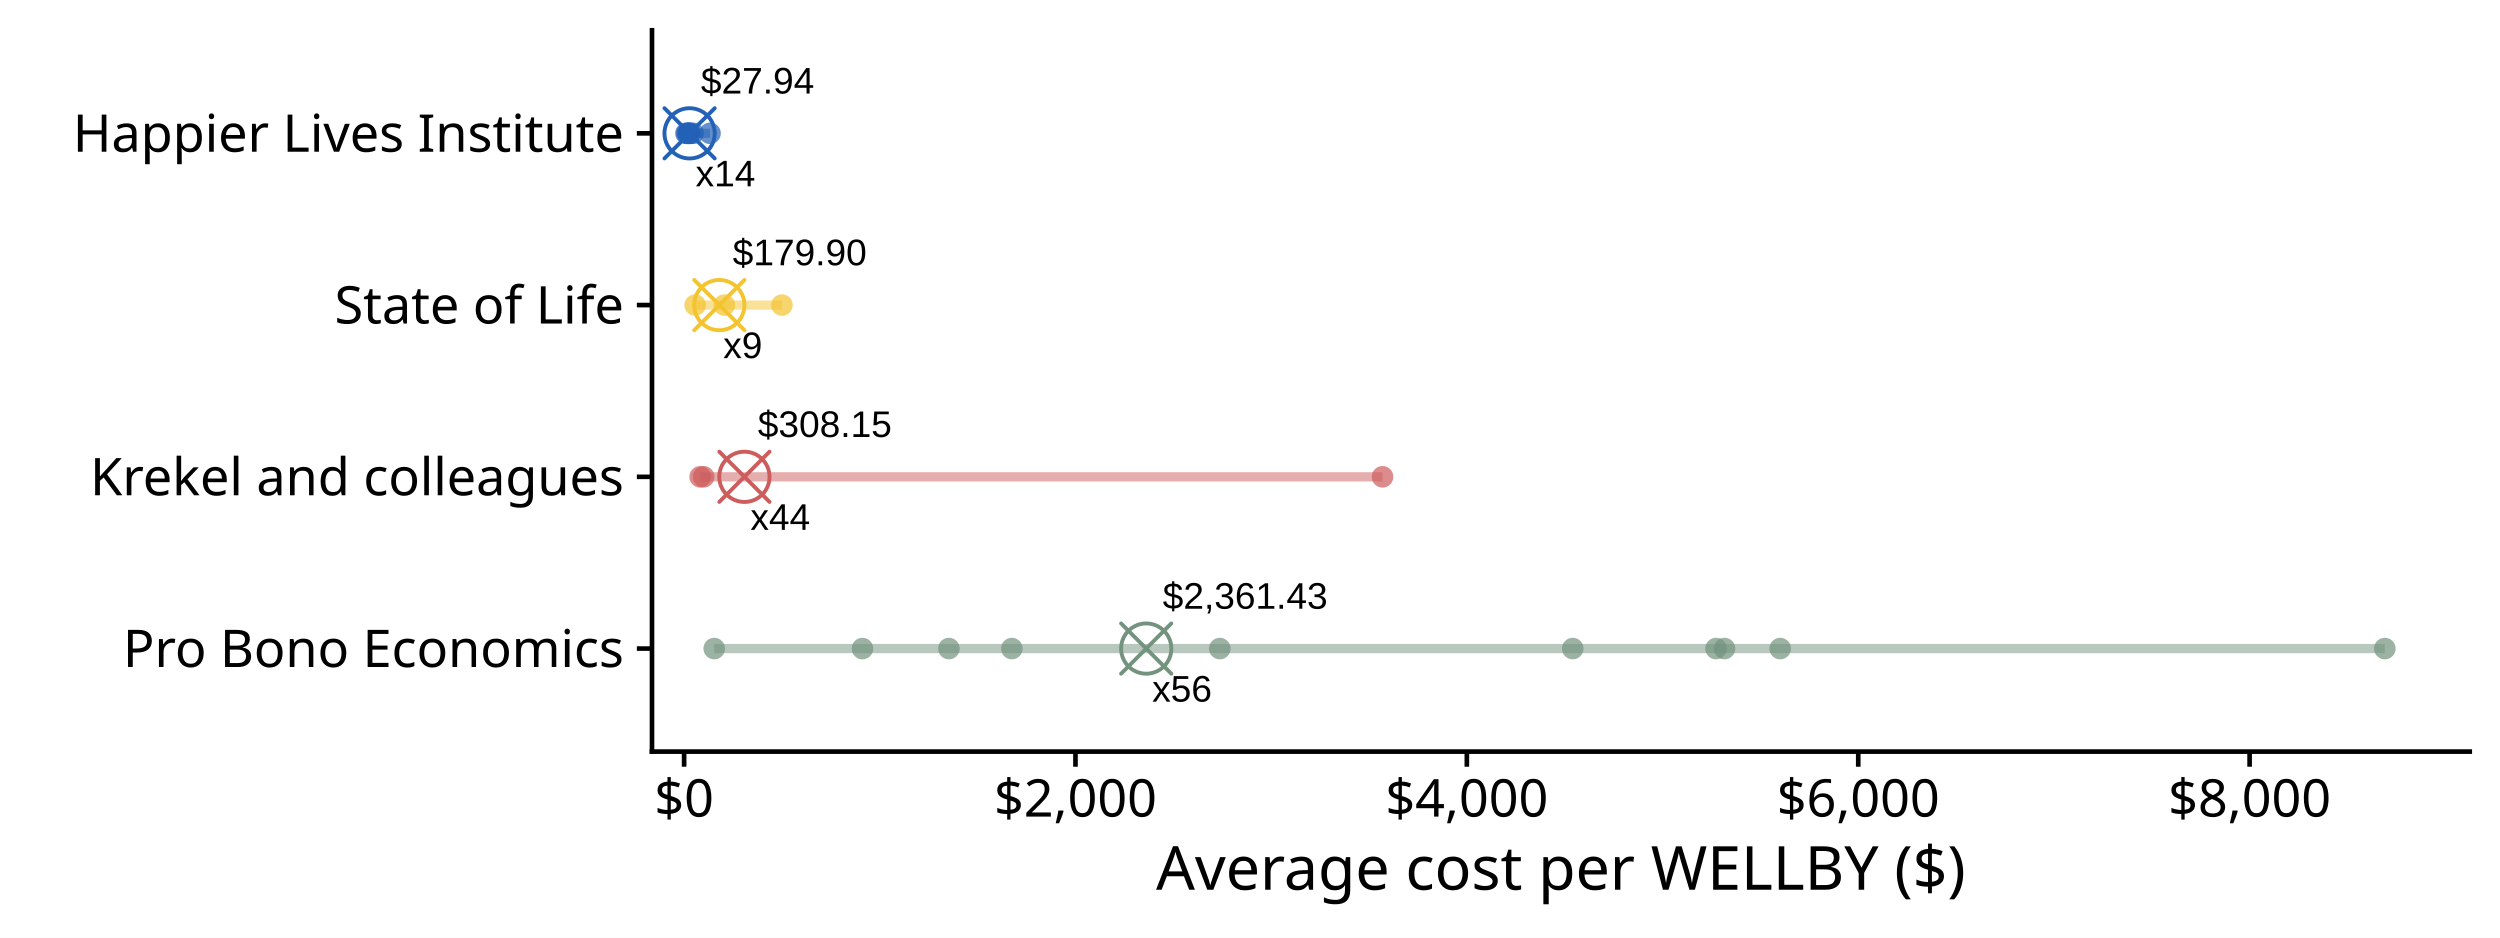
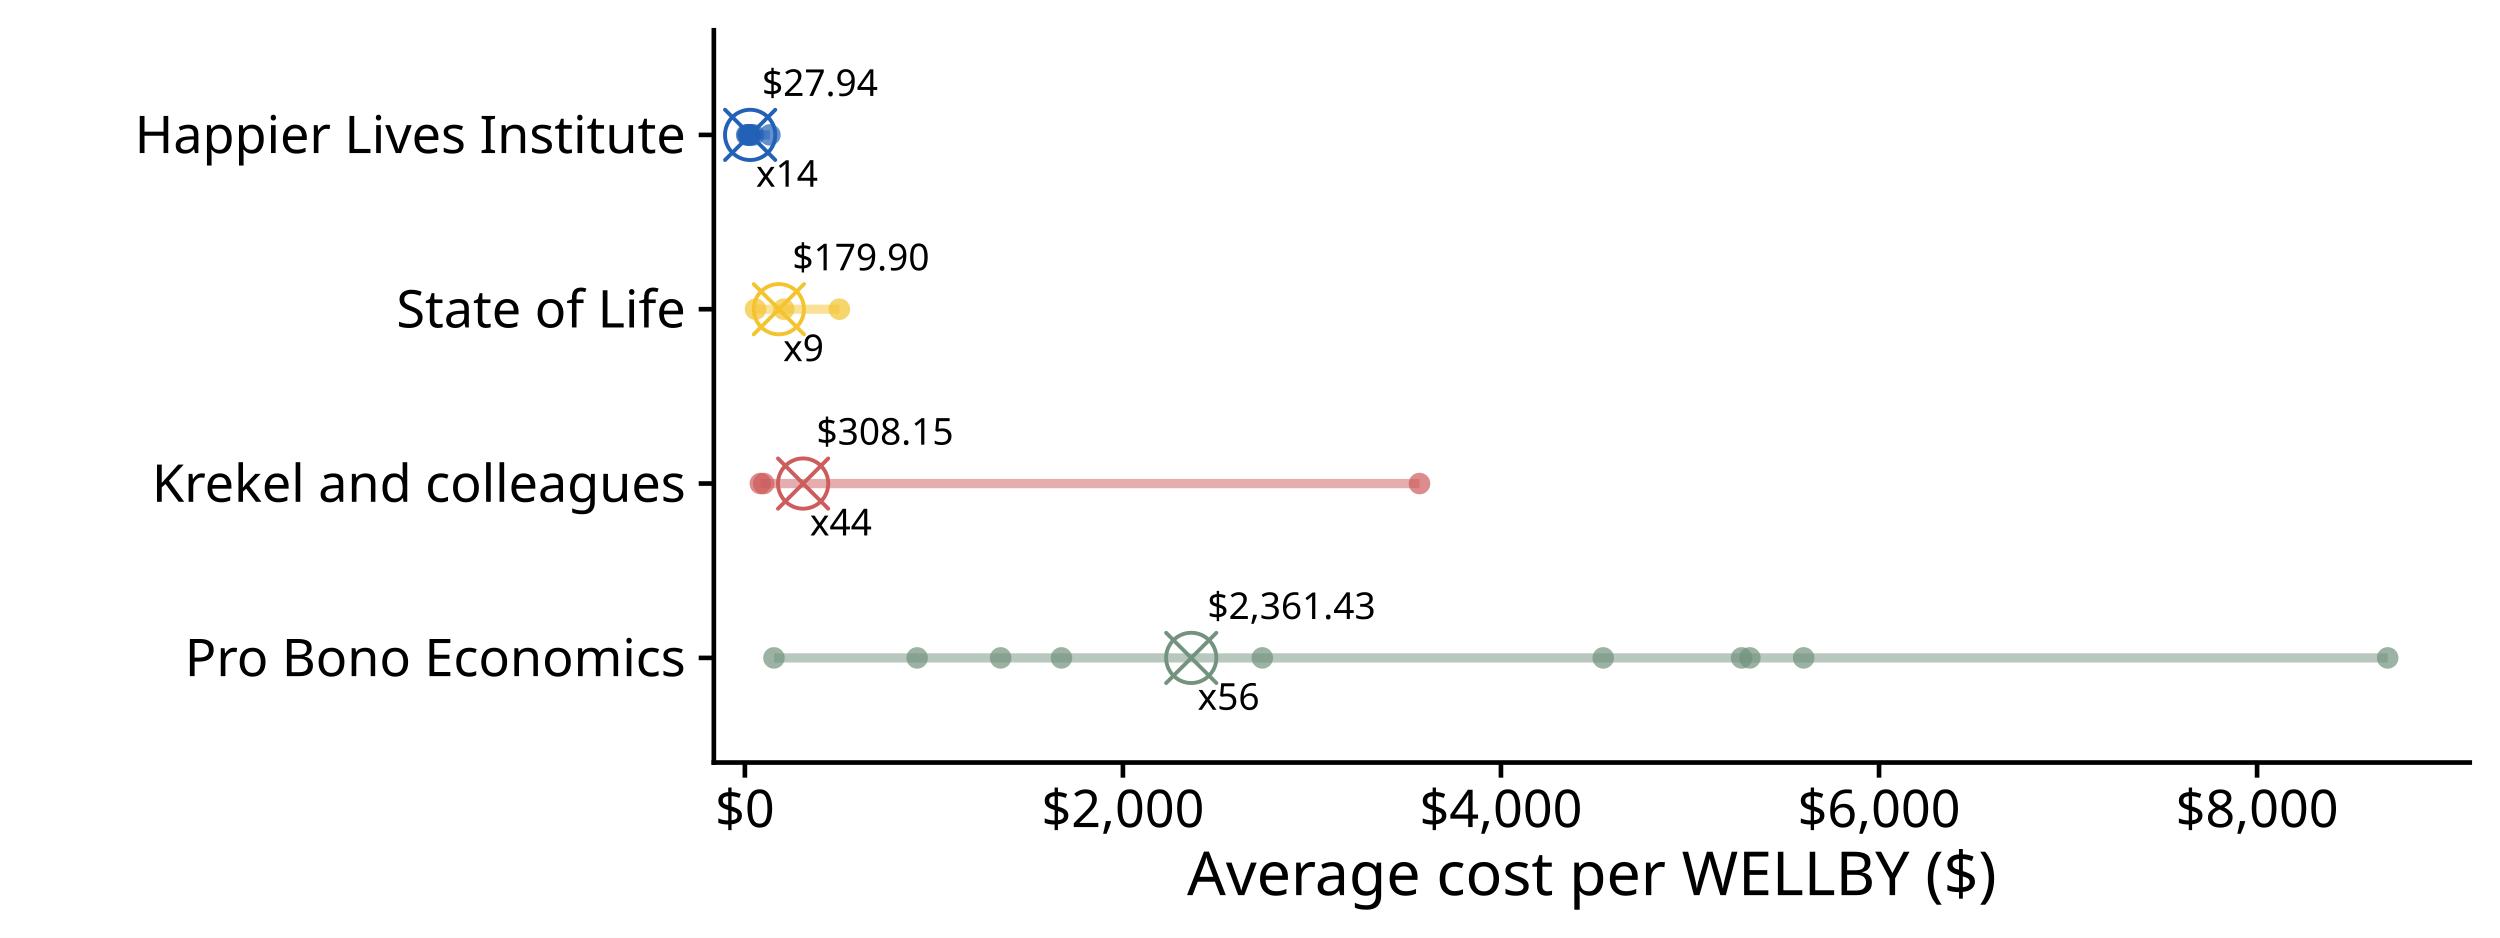
<svg xmlns="http://www.w3.org/2000/svg" role="img" aria-labelledby="evaluators_CpWB-title" width="100%" viewBox="0 0 576.00 216.00">
  <g class="svglite">
    <defs>
      <style type="text/css">
    .svglite line, .svglite polyline, .svglite polygon, .svglite path, .svglite rect, .svglite circle {
      fill: none;
      stroke: #000000;
      stroke-linecap: round;
      stroke-linejoin: round;
      stroke-miterlimit: 10.00;
    }
    .svglite text {
      white-space: pre;
    }
    .svglite g.glyphgroup path {
      fill: inherit;
      stroke: none;
    }
  </style>
    </defs>
    <rect width="100%" height="100%" style="stroke: none; fill: #FFFFFF;" />
    <defs>
      <clipPath id="cpMC4wMHw1NzYuMDB8MC4wMHwyMTYuMDA=">
        <rect x="0.00" y="0.00" width="576.00" height="216.00" />
      </clipPath>
    </defs>
    <g clip-path="url(#cpMC4wMHw1NzYuMDB8MC4wMHwyMTYuMDA=)">
      <rect x="0.00" y="0.00" width="576.00" height="216.00" style="stroke-width: 1.07; stroke: none; fill: #FFFFFF;" />
    </g>
    <defs>
-       <clipPath id="cpMTUwLjIyfDU2OS4wM3w2Ljk3fDE3My4xNw==">
-         <rect x="150.22" y="6.97" width="418.81" height="166.20" />
+       <clipPath id="cpMTY0LjQ3fDU2OS4wM3w2Ljk3fDE3NS42OQ==">
+         <rect x="164.47" y="6.97" width="404.56" height="168.71" />
      </clipPath>
    </defs>
-     <g clip-path="url(#cpMTUwLjIyfDU2OS4wM3w2Ljk3fDE3My4xNw==)">
-       <rect x="150.22" y="6.97" width="418.81" height="166.20" style="stroke-width: 1.07; stroke: none; fill: #FFFFFF;" />
-       <circle cx="158.05" cy="30.72" r="2.49" style="stroke-width: 0.90; stroke: none; fill: #2361B7; fill-opacity: 0.70;" />
-       <circle cx="158.30" cy="30.72" r="2.49" style="stroke-width: 0.90; stroke: none; fill: #2361B7; fill-opacity: 0.70;" />
-       <circle cx="158.55" cy="30.72" r="2.49" style="stroke-width: 0.90; stroke: none; fill: #2361B7; fill-opacity: 0.70;" />
-       <circle cx="158.74" cy="30.72" r="2.49" style="stroke-width: 0.90; stroke: none; fill: #2361B7; fill-opacity: 0.70;" />
-       <circle cx="158.85" cy="30.72" r="2.49" style="stroke-width: 0.90; stroke: none; fill: #2361B7; fill-opacity: 0.70;" />
-       <circle cx="158.99" cy="30.72" r="2.49" style="stroke-width: 0.90; stroke: none; fill: #2361B7; fill-opacity: 0.70;" />
-       <circle cx="159.70" cy="30.72" r="2.49" style="stroke-width: 0.90; stroke: none; fill: #2361B7; fill-opacity: 0.70;" />
-       <circle cx="160.17" cy="70.29" r="2.49" style="stroke-width: 0.90; stroke: none; fill: #F4C430; fill-opacity: 0.70;" />
-       <circle cx="161.32" cy="109.86" r="2.49" style="stroke-width: 0.90; stroke: none; fill: #CD5C5C; fill-opacity: 0.70;" />
-       <circle cx="162.13" cy="109.86" r="2.49" style="stroke-width: 0.90; stroke: none; fill: #CD5C5C; fill-opacity: 0.70;" />
-       <circle cx="163.59" cy="30.72" r="2.49" style="stroke-width: 0.90; stroke: none; fill: #2361B7; fill-opacity: 0.70;" />
-       <circle cx="164.56" cy="149.43" r="2.49" style="stroke-width: 0.90; stroke: none; fill: #73937E; fill-opacity: 0.70;" />
-       <circle cx="166.89" cy="70.29" r="2.49" style="stroke-width: 0.90; stroke: none; fill: #F4C430; fill-opacity: 0.70;" />
-       <circle cx="180.16" cy="70.29" r="2.49" style="stroke-width: 0.90; stroke: none; fill: #F4C430; fill-opacity: 0.70;" />
-       <circle cx="198.71" cy="149.43" r="2.49" style="stroke-width: 0.90; stroke: none; fill: #73937E; fill-opacity: 0.70;" />
-       <circle cx="218.63" cy="149.43" r="2.49" style="stroke-width: 0.90; stroke: none; fill: #73937E; fill-opacity: 0.70;" />
-       <circle cx="233.13" cy="149.43" r="2.49" style="stroke-width: 0.90; stroke: none; fill: #73937E; fill-opacity: 0.70;" />
-       <circle cx="281.04" cy="149.43" r="2.49" style="stroke-width: 0.90; stroke: none; fill: #73937E; fill-opacity: 0.70;" />
-       <circle cx="318.53" cy="109.86" r="2.49" style="stroke-width: 0.90; stroke: none; fill: #CD5C5C; fill-opacity: 0.70;" />
-       <circle cx="362.36" cy="149.43" r="2.49" style="stroke-width: 0.90; stroke: none; fill: #73937E; fill-opacity: 0.70;" />
-       <circle cx="395.37" cy="149.43" r="2.49" style="stroke-width: 0.90; stroke: none; fill: #73937E; fill-opacity: 0.70;" />
-       <circle cx="397.33" cy="149.43" r="2.49" style="stroke-width: 0.90; stroke: none; fill: #73937E; fill-opacity: 0.70;" />
-       <circle cx="410.16" cy="149.43" r="2.49" style="stroke-width: 0.90; stroke: none; fill: #73937E; fill-opacity: 0.70;" />
-       <circle cx="549.46" cy="149.43" r="2.49" style="stroke-width: 0.90; stroke: none; fill: #73937E; fill-opacity: 0.70;" />
-       <line x1="158.05" y1="30.72" x2="163.59" y2="30.72" style="stroke-width: 2.13; stroke: #2361B7; stroke-opacity: 0.50; stroke-linecap: butt;" />
-       <line x1="160.17" y1="70.29" x2="180.16" y2="70.29" style="stroke-width: 2.13; stroke: #F4C430; stroke-opacity: 0.50; stroke-linecap: butt;" />
-       <line x1="161.32" y1="109.86" x2="318.53" y2="109.86" style="stroke-width: 2.13; stroke: #CD5C5C; stroke-opacity: 0.50; stroke-linecap: butt;" />
-       <line x1="164.56" y1="149.43" x2="549.46" y2="149.43" style="stroke-width: 2.13; stroke: #73937E; stroke-opacity: 0.50; stroke-linecap: butt;" />
-       <circle cx="158.88" cy="30.72" r="5.79" style="stroke-width: 0.90; stroke: #2361B7;" />
-       <line x1="153.09" y1="36.50" x2="164.67" y2="24.93" style="stroke-width: 0.90; stroke: #2361B7;" />
-       <line x1="153.09" y1="24.93" x2="164.67" y2="36.50" style="stroke-width: 0.90; stroke: #2361B7;" />
-       <circle cx="165.73" cy="70.29" r="5.79" style="stroke-width: 0.90; stroke: #F4C430;" />
-       <line x1="159.95" y1="76.07" x2="171.52" y2="64.50" style="stroke-width: 0.90; stroke: #F4C430;" />
-       <line x1="159.95" y1="64.50" x2="171.52" y2="76.07" style="stroke-width: 0.90; stroke: #F4C430;" />
-       <circle cx="171.51" cy="109.86" r="5.79" style="stroke-width: 0.90; stroke: #CD5C5C;" />
-       <line x1="165.73" y1="115.64" x2="177.30" y2="104.07" style="stroke-width: 0.90; stroke: #CD5C5C;" />
-       <line x1="165.73" y1="104.07" x2="177.30" y2="115.64" style="stroke-width: 0.90; stroke: #CD5C5C;" />
-       <circle cx="264.09" cy="149.43" r="5.79" style="stroke-width: 0.90; stroke: #73937E;" />
-       <line x1="258.30" y1="155.22" x2="269.87" y2="143.64" style="stroke-width: 0.90; stroke: #73937E;" />
-       <line x1="258.30" y1="143.64" x2="269.87" y2="155.22" style="stroke-width: 0.90; stroke: #73937E;" />
-       <text x="161.49" y="21.55" style="font-size: 8.54px; font-family: &quot;Arial&quot;;" textLength="26.12px" lengthAdjust="spacingAndGlyphs">$27.94</text>
-       <text x="168.82" y="61.12" style="font-size: 8.54px; font-family: &quot;Arial&quot;;" textLength="30.88px" lengthAdjust="spacingAndGlyphs">$179.90</text>
-       <text x="174.60" y="100.69" style="font-size: 8.54px; font-family: &quot;Arial&quot;;" textLength="30.88px" lengthAdjust="spacingAndGlyphs">$308.15</text>
-       <text x="267.89" y="140.26" style="font-size: 8.54px; font-family: &quot;Arial&quot;;" textLength="38.00px" lengthAdjust="spacingAndGlyphs">$2,361.43</text>
-       <text x="160.26" y="42.94" style="font-size: 8.54px; font-family: &quot;Arial&quot;;" textLength="13.77px" lengthAdjust="spacingAndGlyphs">x14</text>
-       <text x="166.63" y="82.51" style="font-size: 8.54px; font-family: &quot;Arial&quot;;" textLength="9.02px" lengthAdjust="spacingAndGlyphs">x9</text>
-       <text x="172.89" y="122.08" style="font-size: 8.54px; font-family: &quot;Arial&quot;;" textLength="13.77px" lengthAdjust="spacingAndGlyphs">x44</text>
-       <text x="265.46" y="161.66" style="font-size: 8.54px; font-family: &quot;Arial&quot;;" textLength="13.77px" lengthAdjust="spacingAndGlyphs">x56</text>
+     <g clip-path="url(#cpMTY0LjQ3fDU2OS4wM3w2Ljk3fDE3NS42OQ==)">
+       <rect x="164.47" y="6.97" width="404.56" height="168.71" style="stroke-width: 1.07; stroke: none; fill: #FFFFFF;" />
+       <circle cx="172.03" cy="31.08" r="2.49" style="stroke-width: 0.90; stroke: none; fill: #2361B7; fill-opacity: 0.70;" />
+       <circle cx="172.28" cy="31.08" r="2.49" style="stroke-width: 0.90; stroke: none; fill: #2361B7; fill-opacity: 0.70;" />
+       <circle cx="172.51" cy="31.08" r="2.49" style="stroke-width: 0.90; stroke: none; fill: #2361B7; fill-opacity: 0.70;" />
+       <circle cx="172.69" cy="31.08" r="2.49" style="stroke-width: 0.90; stroke: none; fill: #2361B7; fill-opacity: 0.70;" />
+       <circle cx="172.80" cy="31.08" r="2.49" style="stroke-width: 0.90; stroke: none; fill: #2361B7; fill-opacity: 0.70;" />
+       <circle cx="172.94" cy="31.08" r="2.49" style="stroke-width: 0.90; stroke: none; fill: #2361B7; fill-opacity: 0.70;" />
+       <circle cx="173.63" cy="31.08" r="2.49" style="stroke-width: 0.90; stroke: none; fill: #2361B7; fill-opacity: 0.70;" />
+       <circle cx="174.08" cy="71.24" r="2.49" style="stroke-width: 0.90; stroke: none; fill: #F4C430; fill-opacity: 0.70;" />
+       <circle cx="175.19" cy="111.41" r="2.49" style="stroke-width: 0.90; stroke: none; fill: #CD5C5C; fill-opacity: 0.70;" />
+       <circle cx="175.97" cy="111.41" r="2.49" style="stroke-width: 0.90; stroke: none; fill: #CD5C5C; fill-opacity: 0.70;" />
+       <circle cx="177.38" cy="31.08" r="2.49" style="stroke-width: 0.90; stroke: none; fill: #2361B7; fill-opacity: 0.70;" />
+       <circle cx="178.32" cy="151.58" r="2.49" style="stroke-width: 0.90; stroke: none; fill: #73937E; fill-opacity: 0.70;" />
+       <circle cx="180.57" cy="71.24" r="2.49" style="stroke-width: 0.90; stroke: none; fill: #F4C430; fill-opacity: 0.70;" />
+       <circle cx="193.39" cy="71.24" r="2.49" style="stroke-width: 0.90; stroke: none; fill: #F4C430; fill-opacity: 0.70;" />
+       <circle cx="211.31" cy="151.58" r="2.49" style="stroke-width: 0.90; stroke: none; fill: #73937E; fill-opacity: 0.70;" />
+       <circle cx="230.55" cy="151.58" r="2.49" style="stroke-width: 0.90; stroke: none; fill: #73937E; fill-opacity: 0.70;" />
+       <circle cx="244.56" cy="151.58" r="2.49" style="stroke-width: 0.90; stroke: none; fill: #73937E; fill-opacity: 0.70;" />
+       <circle cx="290.84" cy="151.58" r="2.49" style="stroke-width: 0.90; stroke: none; fill: #73937E; fill-opacity: 0.70;" />
+       <circle cx="327.05" cy="111.41" r="2.49" style="stroke-width: 0.90; stroke: none; fill: #CD5C5C; fill-opacity: 0.70;" />
+       <circle cx="369.39" cy="151.58" r="2.49" style="stroke-width: 0.90; stroke: none; fill: #73937E; fill-opacity: 0.70;" />
+       <circle cx="401.27" cy="151.58" r="2.49" style="stroke-width: 0.90; stroke: none; fill: #73937E; fill-opacity: 0.70;" />
+       <circle cx="403.17" cy="151.58" r="2.49" style="stroke-width: 0.90; stroke: none; fill: #73937E; fill-opacity: 0.70;" />
+       <circle cx="415.56" cy="151.58" r="2.49" style="stroke-width: 0.90; stroke: none; fill: #73937E; fill-opacity: 0.70;" />
+       <circle cx="550.12" cy="151.58" r="2.49" style="stroke-width: 0.90; stroke: none; fill: #73937E; fill-opacity: 0.70;" />
+       <line x1="172.03" y1="31.08" x2="177.38" y2="31.08" style="stroke-width: 2.13; stroke: #2361B7; stroke-opacity: 0.50; stroke-linecap: butt;" />
+       <line x1="174.08" y1="71.24" x2="193.39" y2="71.24" style="stroke-width: 2.13; stroke: #F4C430; stroke-opacity: 0.50; stroke-linecap: butt;" />
+       <line x1="175.19" y1="111.41" x2="327.05" y2="111.41" style="stroke-width: 2.13; stroke: #CD5C5C; stroke-opacity: 0.50; stroke-linecap: butt;" />
+       <line x1="178.32" y1="151.58" x2="550.12" y2="151.58" style="stroke-width: 2.13; stroke: #73937E; stroke-opacity: 0.50; stroke-linecap: butt;" />
+       <circle cx="172.83" cy="31.08" r="5.79" style="stroke-width: 0.90; stroke: #2361B7;" />
+       <line x1="167.05" y1="36.86" x2="178.62" y2="25.29" style="stroke-width: 0.90; stroke: #2361B7;" />
+       <line x1="167.05" y1="25.29" x2="178.62" y2="36.86" style="stroke-width: 0.90; stroke: #2361B7;" />
+       <circle cx="179.45" cy="71.24" r="5.79" style="stroke-width: 0.90; stroke: #F4C430;" />
+       <line x1="173.66" y1="77.03" x2="185.24" y2="65.46" style="stroke-width: 0.90; stroke: #F4C430;" />
+       <line x1="173.66" y1="65.46" x2="185.24" y2="77.03" style="stroke-width: 0.90; stroke: #F4C430;" />
+       <circle cx="185.04" cy="111.41" r="5.79" style="stroke-width: 0.90; stroke: #CD5C5C;" />
+       <line x1="179.25" y1="117.20" x2="190.82" y2="105.63" style="stroke-width: 0.90; stroke: #CD5C5C;" />
+       <line x1="179.25" y1="105.63" x2="190.82" y2="117.20" style="stroke-width: 0.90; stroke: #CD5C5C;" />
+       <circle cx="274.46" cy="151.58" r="5.79" style="stroke-width: 0.90; stroke: #73937E;" />
+       <line x1="268.68" y1="157.37" x2="280.25" y2="145.80" style="stroke-width: 0.90; stroke: #73937E;" />
+       <line x1="268.68" y1="145.80" x2="280.25" y2="157.37" style="stroke-width: 0.90; stroke: #73937E;" />
+       <text x="175.56" y="22.11" style="font-size: 8.54px; font-family: &quot;Montserrat&quot;, sans-serif;" textLength="27.31px" lengthAdjust="spacingAndGlyphs">$27.94</text>
+       <text x="182.56" y="62.28" style="font-size: 8.54px; font-family: &quot;Montserrat&quot;, sans-serif;" textLength="31.05px" lengthAdjust="spacingAndGlyphs">$179.90</text>
+       <text x="188.11" y="102.45" style="font-size: 8.54px; font-family: &quot;Montserrat&quot;, sans-serif;" textLength="30.77px" lengthAdjust="spacingAndGlyphs">$308.15</text>
+       <text x="278.18" y="142.62" style="font-size: 8.54px; font-family: &quot;Montserrat&quot;, sans-serif;" textLength="37.19px" lengthAdjust="spacingAndGlyphs">$2,361.43</text>
+       <text x="174.17" y="43.03" style="font-size: 8.54px; font-family: &quot;Montserrat&quot;, sans-serif;" textLength="13.33px" lengthAdjust="spacingAndGlyphs">x14</text>
+       <text x="180.43" y="83.20" style="font-size: 8.54px; font-family: &quot;Montserrat&quot;, sans-serif;" textLength="9.77px" lengthAdjust="spacingAndGlyphs">x9</text>
+       <text x="186.59" y="123.37" style="font-size: 8.54px; font-family: &quot;Montserrat&quot;, sans-serif;" textLength="15.58px" lengthAdjust="spacingAndGlyphs">x44</text>
+       <text x="275.92" y="163.54" style="font-size: 8.54px; font-family: &quot;Montserrat&quot;, sans-serif;" textLength="14.59px" lengthAdjust="spacingAndGlyphs">x56</text>
    </g>
    <g clip-path="url(#cpMC4wMHw1NzYuMDB8MC4wMHwyMTYuMDA=)">
-       <polyline points="150.22,173.17 150.22,6.97 " style="stroke-width: 1.07; stroke-linecap: square;" />
-       <text x="143.74" y="153.68" text-anchor="end" style="font-size: 12.00px; font-family: &quot;Avenir&quot;;" textLength="110.67px" lengthAdjust="spacingAndGlyphs">Pro Bono Economics</text>
-       <text x="143.74" y="114.11" text-anchor="end" style="font-size: 12.00px; font-family: &quot;Avenir&quot;;" textLength="117.58px" lengthAdjust="spacingAndGlyphs">Krekel and colleagues</text>
-       <text x="143.74" y="74.54" text-anchor="end" style="font-size: 12.00px; font-family: &quot;Avenir&quot;;" textLength="63.98px" lengthAdjust="spacingAndGlyphs">State of Life</text>
-       <text x="143.74" y="34.96" text-anchor="end" style="font-size: 12.00px; font-family: &quot;Avenir&quot;;" textLength="119.34px" lengthAdjust="spacingAndGlyphs">Happier Lives Institute</text>
-       <polyline points="146.73,149.43 150.22,149.43 " style="stroke-width: 1.07; stroke-linecap: butt;" />
-       <polyline points="146.73,109.86 150.22,109.86 " style="stroke-width: 1.07; stroke-linecap: butt;" />
-       <polyline points="146.73,70.29 150.22,70.29 " style="stroke-width: 1.07; stroke-linecap: butt;" />
-       <polyline points="146.73,30.72 150.22,30.72 " style="stroke-width: 1.07; stroke-linecap: butt;" />
-       <polyline points="150.22,173.17 569.03,173.17 " style="stroke-width: 1.07; stroke-linecap: square;" />
-       <polyline points="157.62,176.66 157.62,173.17 " style="stroke-width: 1.07; stroke-linecap: butt;" />
-       <polyline points="247.79,176.66 247.79,173.17 " style="stroke-width: 1.07; stroke-linecap: butt;" />
-       <polyline points="337.96,176.66 337.96,173.17 " style="stroke-width: 1.07; stroke-linecap: butt;" />
-       <polyline points="428.14,176.66 428.14,173.17 " style="stroke-width: 1.07; stroke-linecap: butt;" />
-       <polyline points="518.31,176.66 518.31,173.17 " style="stroke-width: 1.07; stroke-linecap: butt;" />
-       <text x="157.62" y="188.14" text-anchor="middle" style="font-size: 12.00px; font-family: &quot;Avenir&quot;;" textLength="13.34px" lengthAdjust="spacingAndGlyphs">$0</text>
-       <text x="247.79" y="188.14" text-anchor="middle" style="font-size: 12.00px; font-family: &quot;Avenir&quot;;" textLength="36.70px" lengthAdjust="spacingAndGlyphs">$2,000</text>
-       <text x="337.96" y="188.14" text-anchor="middle" style="font-size: 12.00px; font-family: &quot;Avenir&quot;;" textLength="36.70px" lengthAdjust="spacingAndGlyphs">$4,000</text>
-       <text x="428.14" y="188.14" text-anchor="middle" style="font-size: 12.00px; font-family: &quot;Avenir&quot;;" textLength="36.70px" lengthAdjust="spacingAndGlyphs">$6,000</text>
-       <text x="518.31" y="188.14" text-anchor="middle" style="font-size: 12.00px; font-family: &quot;Avenir&quot;;" textLength="36.70px" lengthAdjust="spacingAndGlyphs">$8,000</text>
-       <text x="359.62" y="204.99" text-anchor="middle" style="font-size: 14.00px; font-family: &quot;Avenir&quot;;" textLength="181.73px" lengthAdjust="spacingAndGlyphs">Average cost per WELLBY ($)</text>
+       <polyline points="164.47,175.69 164.47,6.97 " style="stroke-width: 1.07; stroke-linecap: square;" />
+       <text x="157.99" y="155.78" text-anchor="end" style="font-size: 12.00px; font-family: &quot;Montserrat&quot;, sans-serif;" textLength="125.34px" lengthAdjust="spacingAndGlyphs">Pro Bono Economics</text>
+       <text x="157.99" y="115.61" text-anchor="end" style="font-size: 12.00px; font-family: &quot;Montserrat&quot;, sans-serif;" textLength="131.55px" lengthAdjust="spacingAndGlyphs">Krekel and colleagues</text>
+       <text x="157.99" y="75.44" text-anchor="end" style="font-size: 12.00px; font-family: &quot;Montserrat&quot;, sans-serif;" textLength="70.59px" lengthAdjust="spacingAndGlyphs">State of Life</text>
+       <text x="157.99" y="35.27" text-anchor="end" style="font-size: 12.00px; font-family: &quot;Montserrat&quot;, sans-serif;" textLength="134.94px" lengthAdjust="spacingAndGlyphs">Happier Lives Institute</text>
+       <polyline points="160.98,151.58 164.47,151.58 " style="stroke-width: 1.07; stroke-linecap: butt;" />
+       <polyline points="160.98,111.41 164.47,111.41 " style="stroke-width: 1.07; stroke-linecap: butt;" />
+       <polyline points="160.98,71.24 164.47,71.24 " style="stroke-width: 1.07; stroke-linecap: butt;" />
+       <polyline points="160.98,31.08 164.47,31.08 " style="stroke-width: 1.07; stroke-linecap: butt;" />
+       <polyline points="164.47,175.69 569.03,175.69 " style="stroke-width: 1.07; stroke-linecap: square;" />
+       <polyline points="171.62,179.17 171.62,175.69 " style="stroke-width: 1.07; stroke-linecap: butt;" />
+       <polyline points="258.72,179.17 258.72,175.69 " style="stroke-width: 1.07; stroke-linecap: butt;" />
+       <polyline points="345.82,179.17 345.82,175.69 " style="stroke-width: 1.07; stroke-linecap: butt;" />
+       <polyline points="432.93,179.17 432.93,175.69 " style="stroke-width: 1.07; stroke-linecap: butt;" />
+       <polyline points="520.03,179.17 520.03,175.69 " style="stroke-width: 1.07; stroke-linecap: butt;" />
+       <text x="171.62" y="190.56" text-anchor="middle" style="font-size: 12.00px; font-family: &quot;Montserrat&quot;, sans-serif;" textLength="15.31px" lengthAdjust="spacingAndGlyphs">$0</text>
+       <text x="258.72" y="190.56" text-anchor="middle" style="font-size: 12.00px; font-family: &quot;Montserrat&quot;, sans-serif;" textLength="40.55px" lengthAdjust="spacingAndGlyphs">$2,000</text>
+       <text x="345.82" y="190.56" text-anchor="middle" style="font-size: 12.00px; font-family: &quot;Montserrat&quot;, sans-serif;" textLength="41.91px" lengthAdjust="spacingAndGlyphs">$4,000</text>
+       <text x="432.93" y="190.56" text-anchor="middle" style="font-size: 12.00px; font-family: &quot;Montserrat&quot;, sans-serif;" textLength="41.05px" lengthAdjust="spacingAndGlyphs">$6,000</text>
+       <text x="520.03" y="190.56" text-anchor="middle" style="font-size: 12.00px; font-family: &quot;Montserrat&quot;, sans-serif;" textLength="41.39px" lengthAdjust="spacingAndGlyphs">$8,000</text>
+       <text x="366.75" y="206.24" text-anchor="middle" style="font-size: 14.00px; font-family: &quot;Montserrat&quot;, sans-serif;" textLength="202.34px" lengthAdjust="spacingAndGlyphs">Average cost per WELLBY ($)</text>
    </g>
  </g>
</svg>
